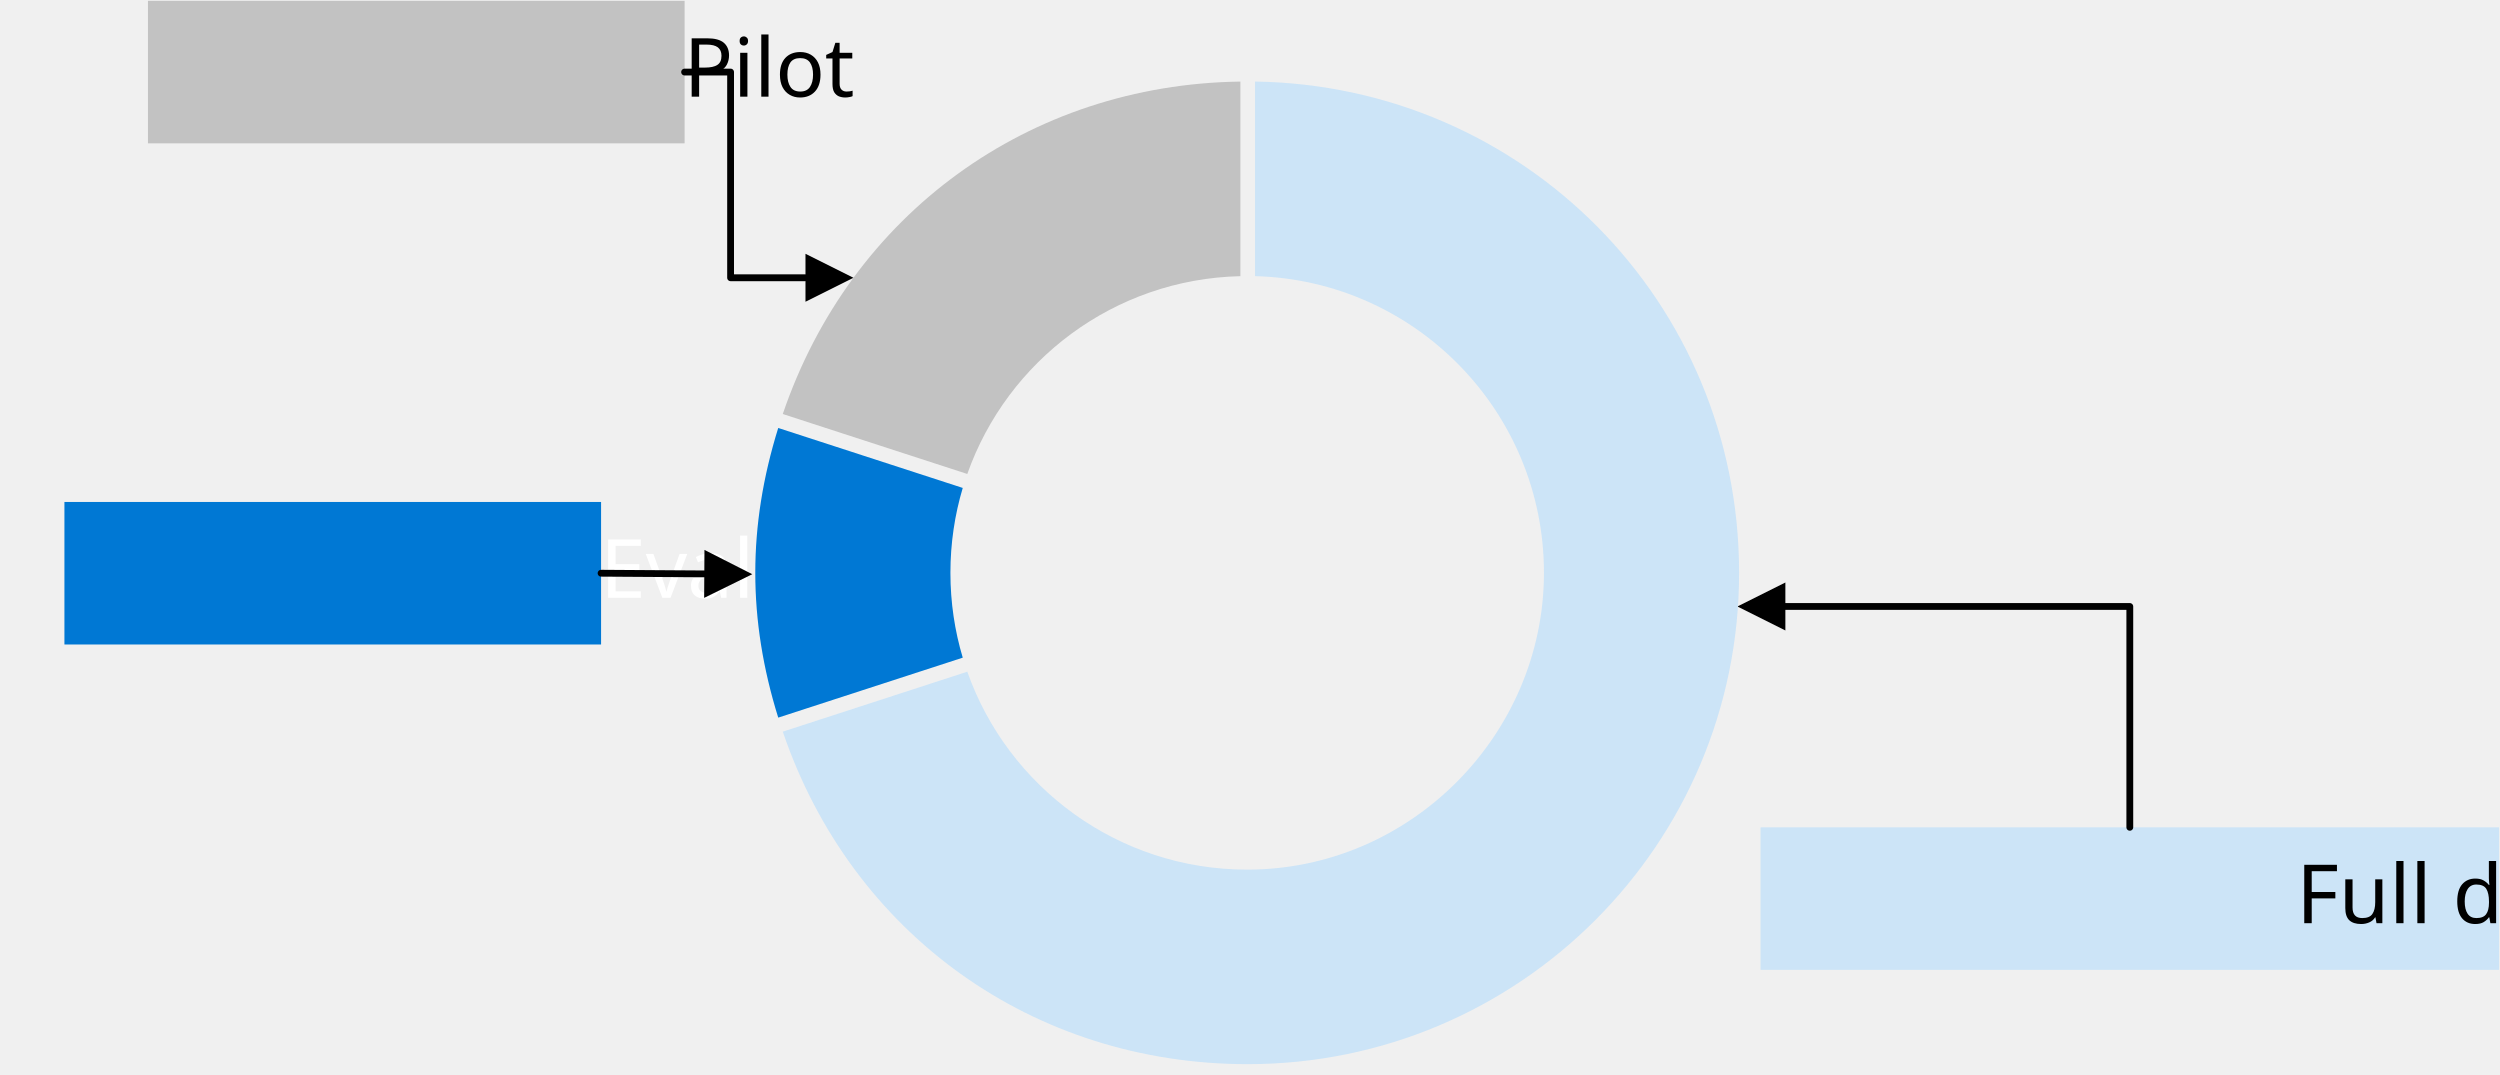
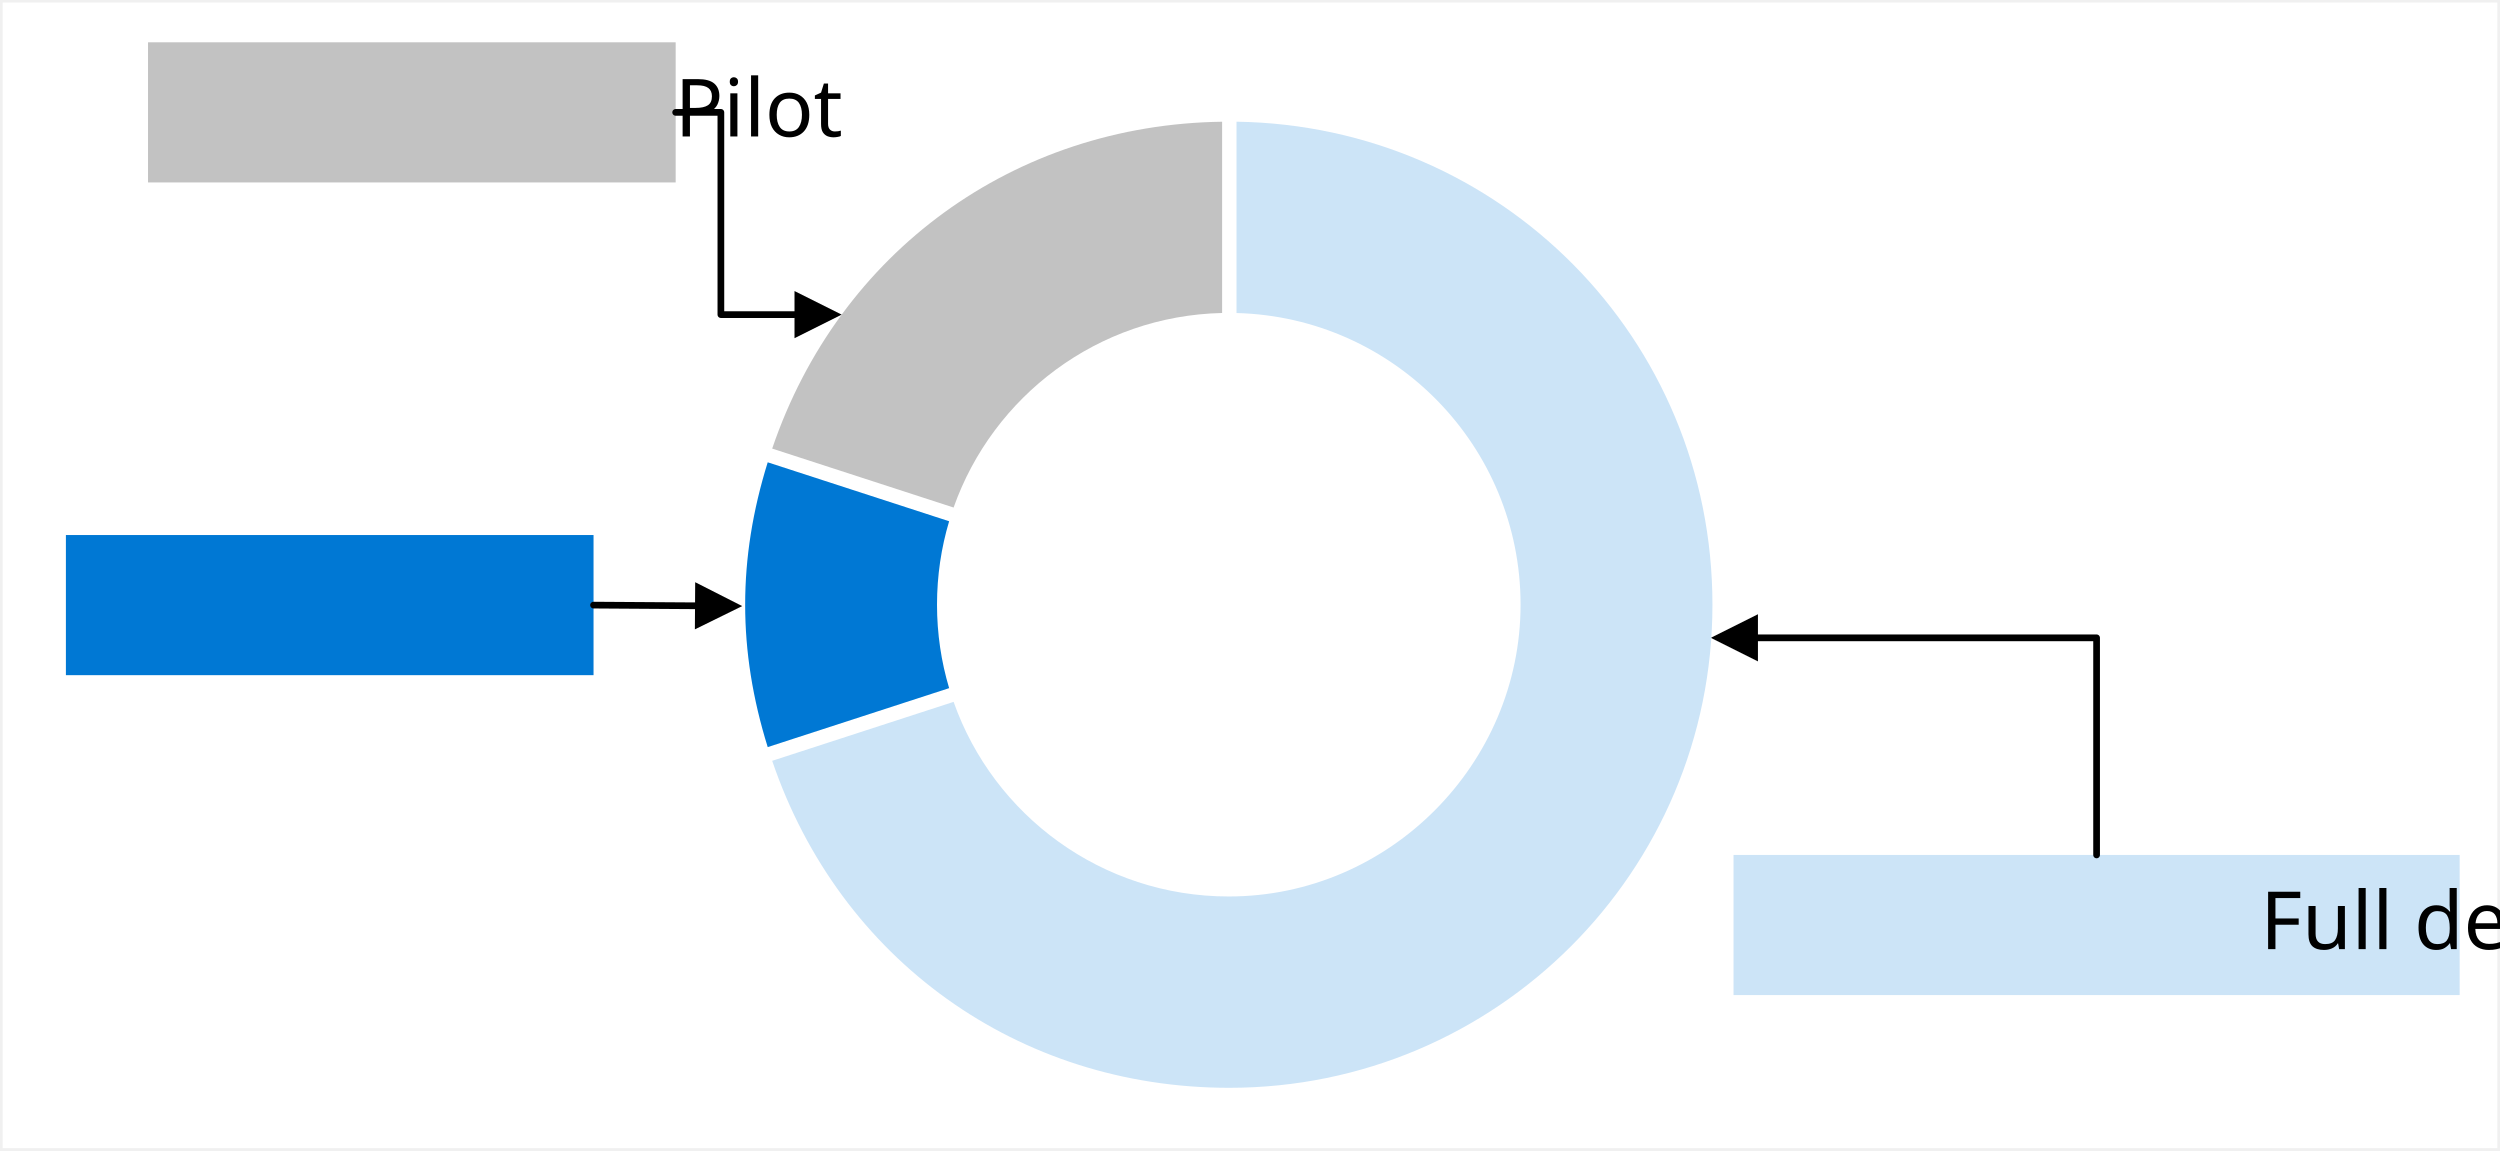
- <svg xmlns="http://www.w3.org/2000/svg" xmlns:ns1="http://schemas.microsoft.com/visio/2003/SVGExtensions/" xmlns:xlink="http://www.w3.org/1999/xlink" width="5.095in" height="2.189in" viewBox="0 0 366.87 157.634" xml:space="preserve" color-interpolation-filters="sRGB" class="st11">
+ <svg xmlns="http://www.w3.org/2000/svg" xmlns:ns1="http://schemas.microsoft.com/visio/2003/SVGExtensions/" xmlns:xlink="http://www.w3.org/1999/xlink" width="5.182in" height="2.385in" viewBox="0 0 373.125 171.75" xml:space="preserve" color-interpolation-filters="sRGB" class="st12">
  <ns1:documentProperties ns1:langID="1033" ns1:viewMarkup="false" />
  <style type="text/css">
	
- 		.st1 {fill:#0078d4;stroke:none;stroke-linecap:round;stroke-linejoin:round;stroke-width:0.24}
- 		.st2 {fill:#ffffff;font-family:Segoe UI Semibold;font-size:1em}
- 		.st3 {marker-end:url(#mrkr4-10);stroke:#000000;stroke-linecap:round;stroke-linejoin:round;stroke-width:1}
- 		.st4 {fill:#000000;fill-opacity:1;stroke:#000000;stroke-opacity:1;stroke-width:0.284}
- 		.st5 {fill:#cce4f7;stroke:none;stroke-linecap:round;stroke-linejoin:round;stroke-width:0.24}
- 		.st6 {fill:#000000;font-family:Segoe UI Semibold;font-size:1em}
- 		.st7 {fill:#c2c2c2;stroke:none;stroke-linecap:butt;stroke-width:1.453}
- 		.st8 {fill:#0078d4;stroke:none;stroke-linecap:butt;stroke-width:1.453}
- 		.st9 {fill:#cce4f7;stroke:none;stroke-linecap:butt;stroke-width:1.453}
- 		.st10 {fill:#c2c2c2;stroke:none;stroke-linecap:round;stroke-linejoin:round;stroke-width:0.24}
- 		.st11 {fill:none;fill-rule:evenodd;font-size:12px;overflow:visible;stroke-linecap:square;stroke-miterlimit:3}
+ 		.st1 {fill:#ffffff;stroke:none;stroke-linecap:round;stroke-linejoin:round;stroke-width:0.75}
+ 		.st2 {fill:#0078d4;stroke:none;stroke-linecap:round;stroke-linejoin:round;stroke-width:0.24}
+ 		.st3 {fill:#ffffff;font-family:Segoe UI Semibold;font-size:1em}
+ 		.st4 {marker-end:url(#mrkr4-12);stroke:#000000;stroke-linecap:round;stroke-linejoin:round;stroke-width:1}
+ 		.st5 {fill:#000000;fill-opacity:1;stroke:#000000;stroke-opacity:1;stroke-width:0.284}
+ 		.st6 {fill:#cce4f7;stroke:none;stroke-linecap:round;stroke-linejoin:round;stroke-width:0.24}
+ 		.st7 {fill:#000000;font-family:Segoe UI Semibold;font-size:1em}
+ 		.st8 {fill:#c2c2c2;stroke:none;stroke-linecap:butt;stroke-width:1.453}
+ 		.st9 {fill:#0078d4;stroke:none;stroke-linecap:butt;stroke-width:1.453}
+ 		.st10 {fill:#cce4f7;stroke:none;stroke-linecap:butt;stroke-width:1.453}
+ 		.st11 {fill:#c2c2c2;stroke:none;stroke-linecap:round;stroke-linejoin:round;stroke-width:0.24}
+ 		.st12 {fill:none;fill-rule:evenodd;font-size:12px;overflow:visible;stroke-linecap:square;stroke-miterlimit:3}
	
	</style>
  <defs id="Markers">
    <g id="lend4">
      <path d="M 2 1 L 0 0 L 2 -1 L 2 1 " style="stroke:none" />
    </g>
-     <marker id="mrkr4-10" class="st4" ns1:arrowType="4" ns1:arrowSize="2" ns1:setback="7.04" refX="-7.04" orient="auto" markerUnits="strokeWidth" overflow="visible">
+     <marker id="mrkr4-12" class="st5" ns1:arrowType="4" ns1:arrowSize="2" ns1:setback="7.04" refX="-7.04" orient="auto" markerUnits="strokeWidth" overflow="visible">
      <use xlink:href="#lend4" transform="scale(-3.52,-3.52) " />
    </marker>
  </defs>
  <g ns1:mID="0" ns1:index="1" ns1:groupContext="foregroundPage">
    <ns1:userDefs>
      <ns1:ud ns1:nameU="visNavType" ns1:val="VT0(1):26" />
    </ns1:userDefs>
    <ns1:pageProperties ns1:drawingScale="1" ns1:pageScale="1" ns1:drawingUnits="19" ns1:shadowOffsetX="9" ns1:shadowOffsetY="-9" />
    <ns1:layer ns1:name="Connector" ns1:index="0" />
-     <g id="group1807-1" transform="translate(6.39488E-14,-1.45327)" ns1:mID="1807" ns1:groupContext="group">
+     <g id="shape1817-1" ns1:mID="1817" ns1:groupContext="shape" transform="translate(0.375,-0.375)">
+       <ns1:userDefs>
+         <ns1:ud ns1:nameU="visNavOrder" ns1:val="VT0(343000):26" />
+       </ns1:userDefs>
+       <rect x="0" y="0.75" width="372.375" height="171" class="st1" />
+     </g>
+     <g id="group1807-3" transform="translate(0.375,-9.37499)" ns1:mID="1807" ns1:groupContext="group">
      <ns1:userDefs>
        <ns1:ud ns1:nameU="visNavOrder" ns1:val="VT0(341000):26" />
      </ns1:userDefs>
-       <g id="shape1808-2" ns1:mID="1808" ns1:groupContext="shape" transform="translate(9.4396,-61.5943)">
+       <g id="shape1808-4" ns1:mID="1808" ns1:groupContext="shape" transform="translate(9.4396,-61.5943)">
        <ns1:userDefs>
          <ns1:ud ns1:nameU="visVersion" ns1:val="VT0(15):26" />
        </ns1:userDefs>
        <ns1:textBlock ns1:margins="rect(10,10,10,10)" />
-         <ns1:textRect cx="39.379" cy="147.175" width="78.76" height="20.917" />
-         <rect x="0" y="136.716" width="78.759" height="20.917" class="st1" />
-         <text x="10" y="150.78" class="st2" ns1:langID="1033">
+         <ns1:textRect cx="39.379" cy="161.291" width="78.76" height="20.917" />
+         <rect x="0" y="150.833" width="78.759" height="20.917" class="st2" />
+         <text x="10" y="164.89" class="st3" ns1:langID="1033">
          <ns1:paragraph />
          <ns1:tabList />Evaluate</text>
      </g>
-       <g id="shape1809-5" ns1:mID="1809" ns1:groupContext="shape" ns1:layerMember="0" transform="translate(88.1985,-80.9811)">
-         <path d="M0 166.56 L15.15 166.66" class="st3" />
+       <g id="shape1809-7" ns1:mID="1809" ns1:groupContext="shape" ns1:layerMember="0" transform="translate(88.1985,-80.9811)">
+         <path d="M0 180.68 L15.15 180.78" class="st4" />
      </g>
-       <g id="shape1810-11" ns1:mID="1810" ns1:groupContext="shape" transform="translate(258.362,-13.8424)">
+       <g id="shape1810-13" ns1:mID="1810" ns1:groupContext="shape" transform="translate(258.362,-13.8424)">
        <ns1:userDefs>
          <ns1:ud ns1:nameU="visVersion" ns1:val="VT0(15):26" />
        </ns1:userDefs>
        <ns1:textBlock ns1:margins="rect(10,10,10,10)" />
-         <ns1:textRect cx="54.194" cy="147.175" width="108.39" height="20.917" />
-         <rect x="0" y="136.716" width="108.388" height="20.917" class="st5" />
-         <text x="10" y="150.78" class="st6" ns1:langID="1033">
+         <ns1:textRect cx="54.194" cy="161.291" width="108.39" height="20.917" />
+         <rect x="0" y="150.833" width="108.388" height="20.917" class="st6" />
+         <text x="10" y="164.89" class="st7" ns1:langID="1033">
          <ns1:paragraph />
          <ns1:tabList />Full deployment</text>
      </g>
-       <g id="shape1811-14" ns1:mID="1811" ns1:groupContext="shape" ns1:layerMember="0" transform="translate(312.556,-34.7595)">
-         <path d="M0 157.63 L0 125.22 L-50.55 125.22" class="st3" />
+       <g id="shape1811-16" ns1:mID="1811" ns1:groupContext="shape" ns1:layerMember="0" transform="translate(312.556,-34.7595)">
+         <path d="M0 171.75 L0 139.34 L-50.55 139.34" class="st4" />
      </g>
-       <g id="shape1812-19" ns1:mID="1812" ns1:groupContext="shape" transform="translate(114.865,-86.6158)">
-         <path d="M67.16 128.6 L67.16 100.04 C36.13 100.47 9.99 119.46 0 148.83 L27.08 157.63 C32.95 141.01 48.62 129.02 67.16         128.6 Z" class="st7" />
+       <g id="shape1812-21" ns1:mID="1812" ns1:groupContext="shape" transform="translate(114.865,-86.6158)">
+         <path d="M67.16 142.71 L67.16 114.16 C36.13 114.59 9.99 133.57 0 162.95 L27.08 171.75 C32.95 155.12 48.62 143.13         67.16 142.71 Z" class="st8" />
      </g>
-       <g id="shape1813-21" ns1:mID="1813" ns1:groupContext="shape" transform="translate(109.708,-50.8579)">
-         <path d="M29.76 136.38 C29.76 132.05 30.39 127.87 31.57 123.92 L4.49 115.12 C0 129.55 0 143.21 4.49 157.63 L31.57         148.83 C30.39 144.89 29.76 140.71 29.76 136.38 L29.76 136.38 Z" class="st8" />
+       <g id="shape1813-23" ns1:mID="1813" ns1:groupContext="shape" transform="translate(109.708,-50.8579)">
+         <path d="M29.76 150.5 C29.76 146.17 30.39 141.99 31.57 138.04 L4.49 129.24 C0 143.67 0 157.32 4.49 171.75 L31.57         162.95 C30.39 159 29.76 154.82 29.76 150.49 L29.76 150.5 Z" class="st9" />
      </g>
-       <g id="shape1814-23" ns1:mID="1814" ns1:groupContext="shape" transform="translate(114.865,-7.95808E-13)">
-         <path d="M69.31 13.42 L69.31 41.98 C92.83 42.6 111.71 61.86 111.71 85.52 C111.71 109.19 92.21 129.08 68.15 129.08         C49.18 129.08 33.05 116.95 27.08 100.03 L0 108.83 C10.11 138.55 36.74 157.63 68.23 157.63 C108.06 157.63         140.35 125.35 140.35 85.52 C140.35 45.69 108.64 14 69.31 13.42 Z" class="st9" />
+       <g id="shape1814-25" ns1:mID="1814" ns1:groupContext="shape" transform="translate(114.865,-7.95808E-13)">
+         <path d="M69.31 27.54 L69.31 56.1 C92.83 56.71 111.71 75.97 111.71 99.64 C111.71 123.31 92.21 143.19 68.15 143.19         C49.18 143.19 33.05 131.07 27.08 114.14 L0 122.94 C10.11 152.66 36.74 171.75 68.23 171.75 C108.06 171.75         140.35 139.47 140.35 99.64 C140.35 59.81 108.64 28.12 69.31 27.54 Z" class="st10" />
      </g>
-       <g id="shape1815-25" ns1:mID="1815" ns1:groupContext="shape" transform="translate(21.6986,-135.143)">
+       <g id="shape1815-27" ns1:mID="1815" ns1:groupContext="shape" transform="translate(21.6986,-135.143)">
        <ns1:userDefs>
          <ns1:ud ns1:nameU="visVersion" ns1:val="VT0(15):26" />
        </ns1:userDefs>
        <ns1:textBlock ns1:margins="rect(10,10,10,10)" />
-         <ns1:textRect cx="39.379" cy="147.175" width="78.76" height="20.917" />
-         <rect x="0" y="136.716" width="78.759" height="20.917" class="st10" />
-         <text x="10" y="150.78" class="st6" ns1:langID="1033">
+         <ns1:textRect cx="39.379" cy="161.291" width="78.76" height="20.917" />
+         <rect x="0" y="150.833" width="78.759" height="20.917" class="st11" />
+         <text x="10" y="164.89" class="st7" ns1:langID="1033">
          <ns1:paragraph />
          <ns1:tabList />Pilot</text>
      </g>
-       <g id="shape1816-28" ns1:mID="1816" ns1:groupContext="shape" ns1:layerMember="0" transform="translate(100.457,-145.602)">
-         <path d="M0 157.63 L6.75 157.63 L6.75 187.82 L17.74 187.82" class="st3" />
+       <g id="shape1816-30" ns1:mID="1816" ns1:groupContext="shape" ns1:layerMember="0" transform="translate(100.457,-145.602)">
+         <path d="M0 171.75 L6.75 171.75 L6.75 201.94 L17.74 201.94" class="st4" />
      </g>
    </g>
  </g>
</svg>
